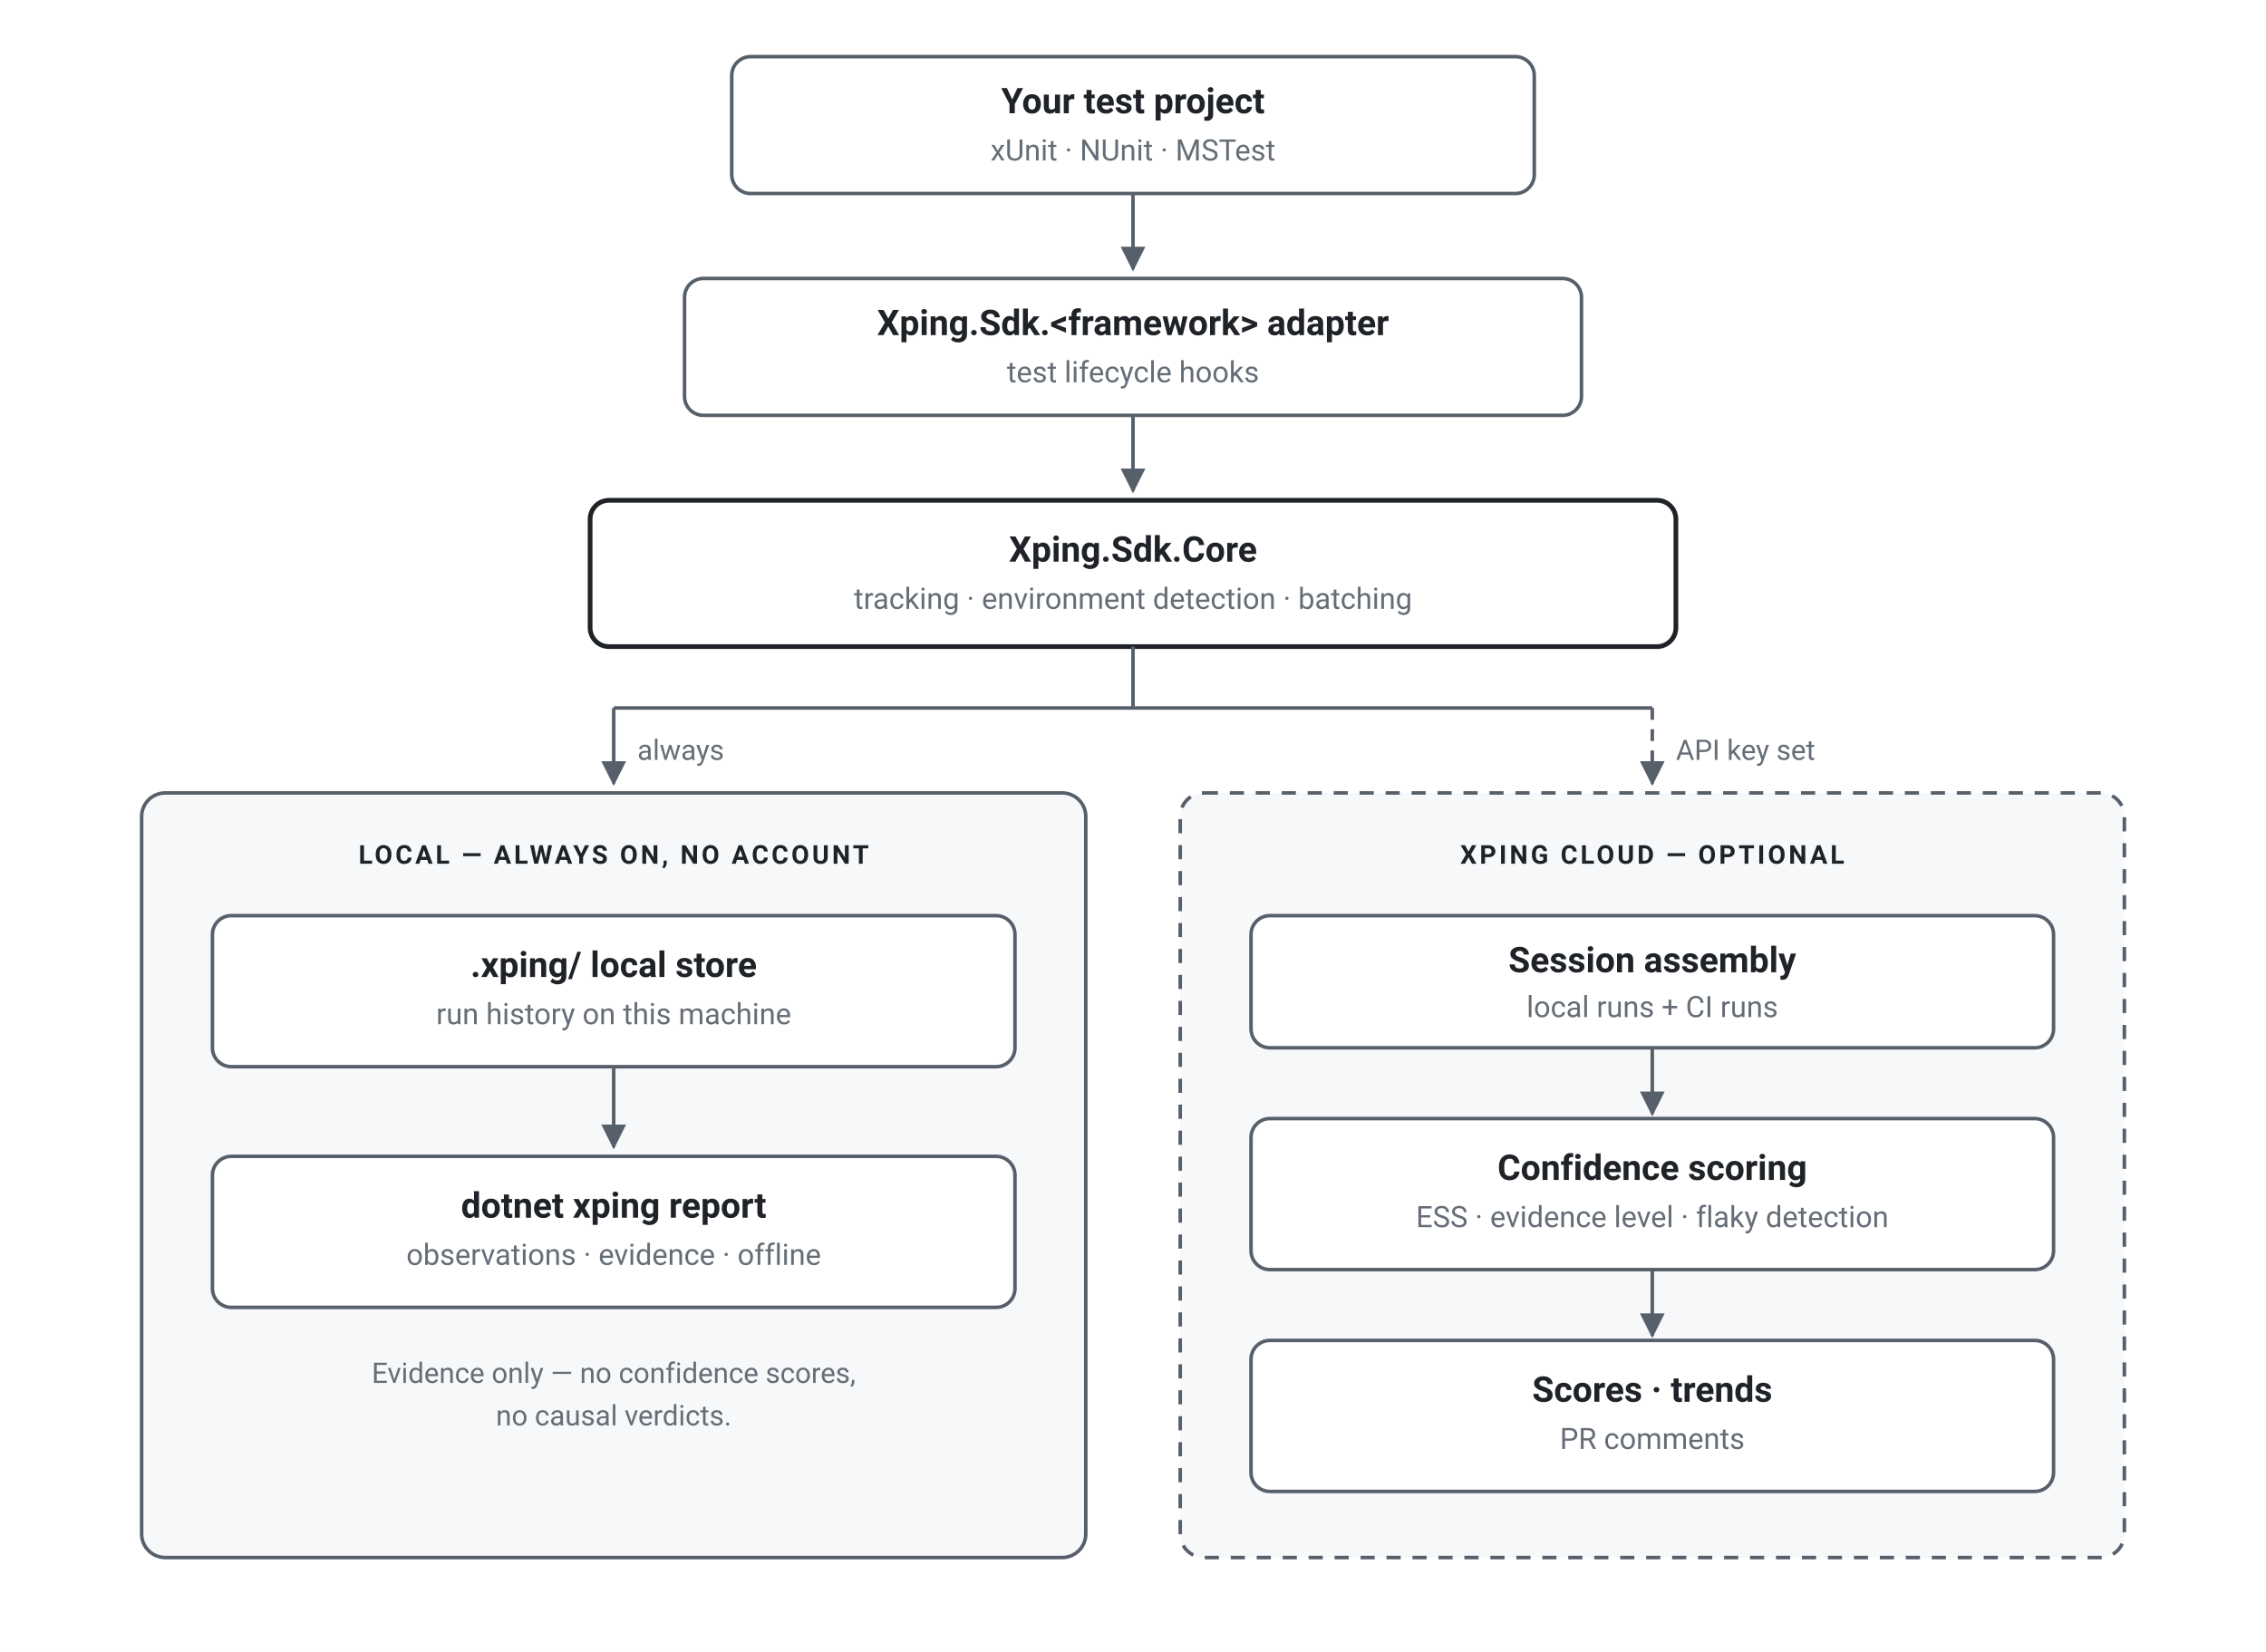
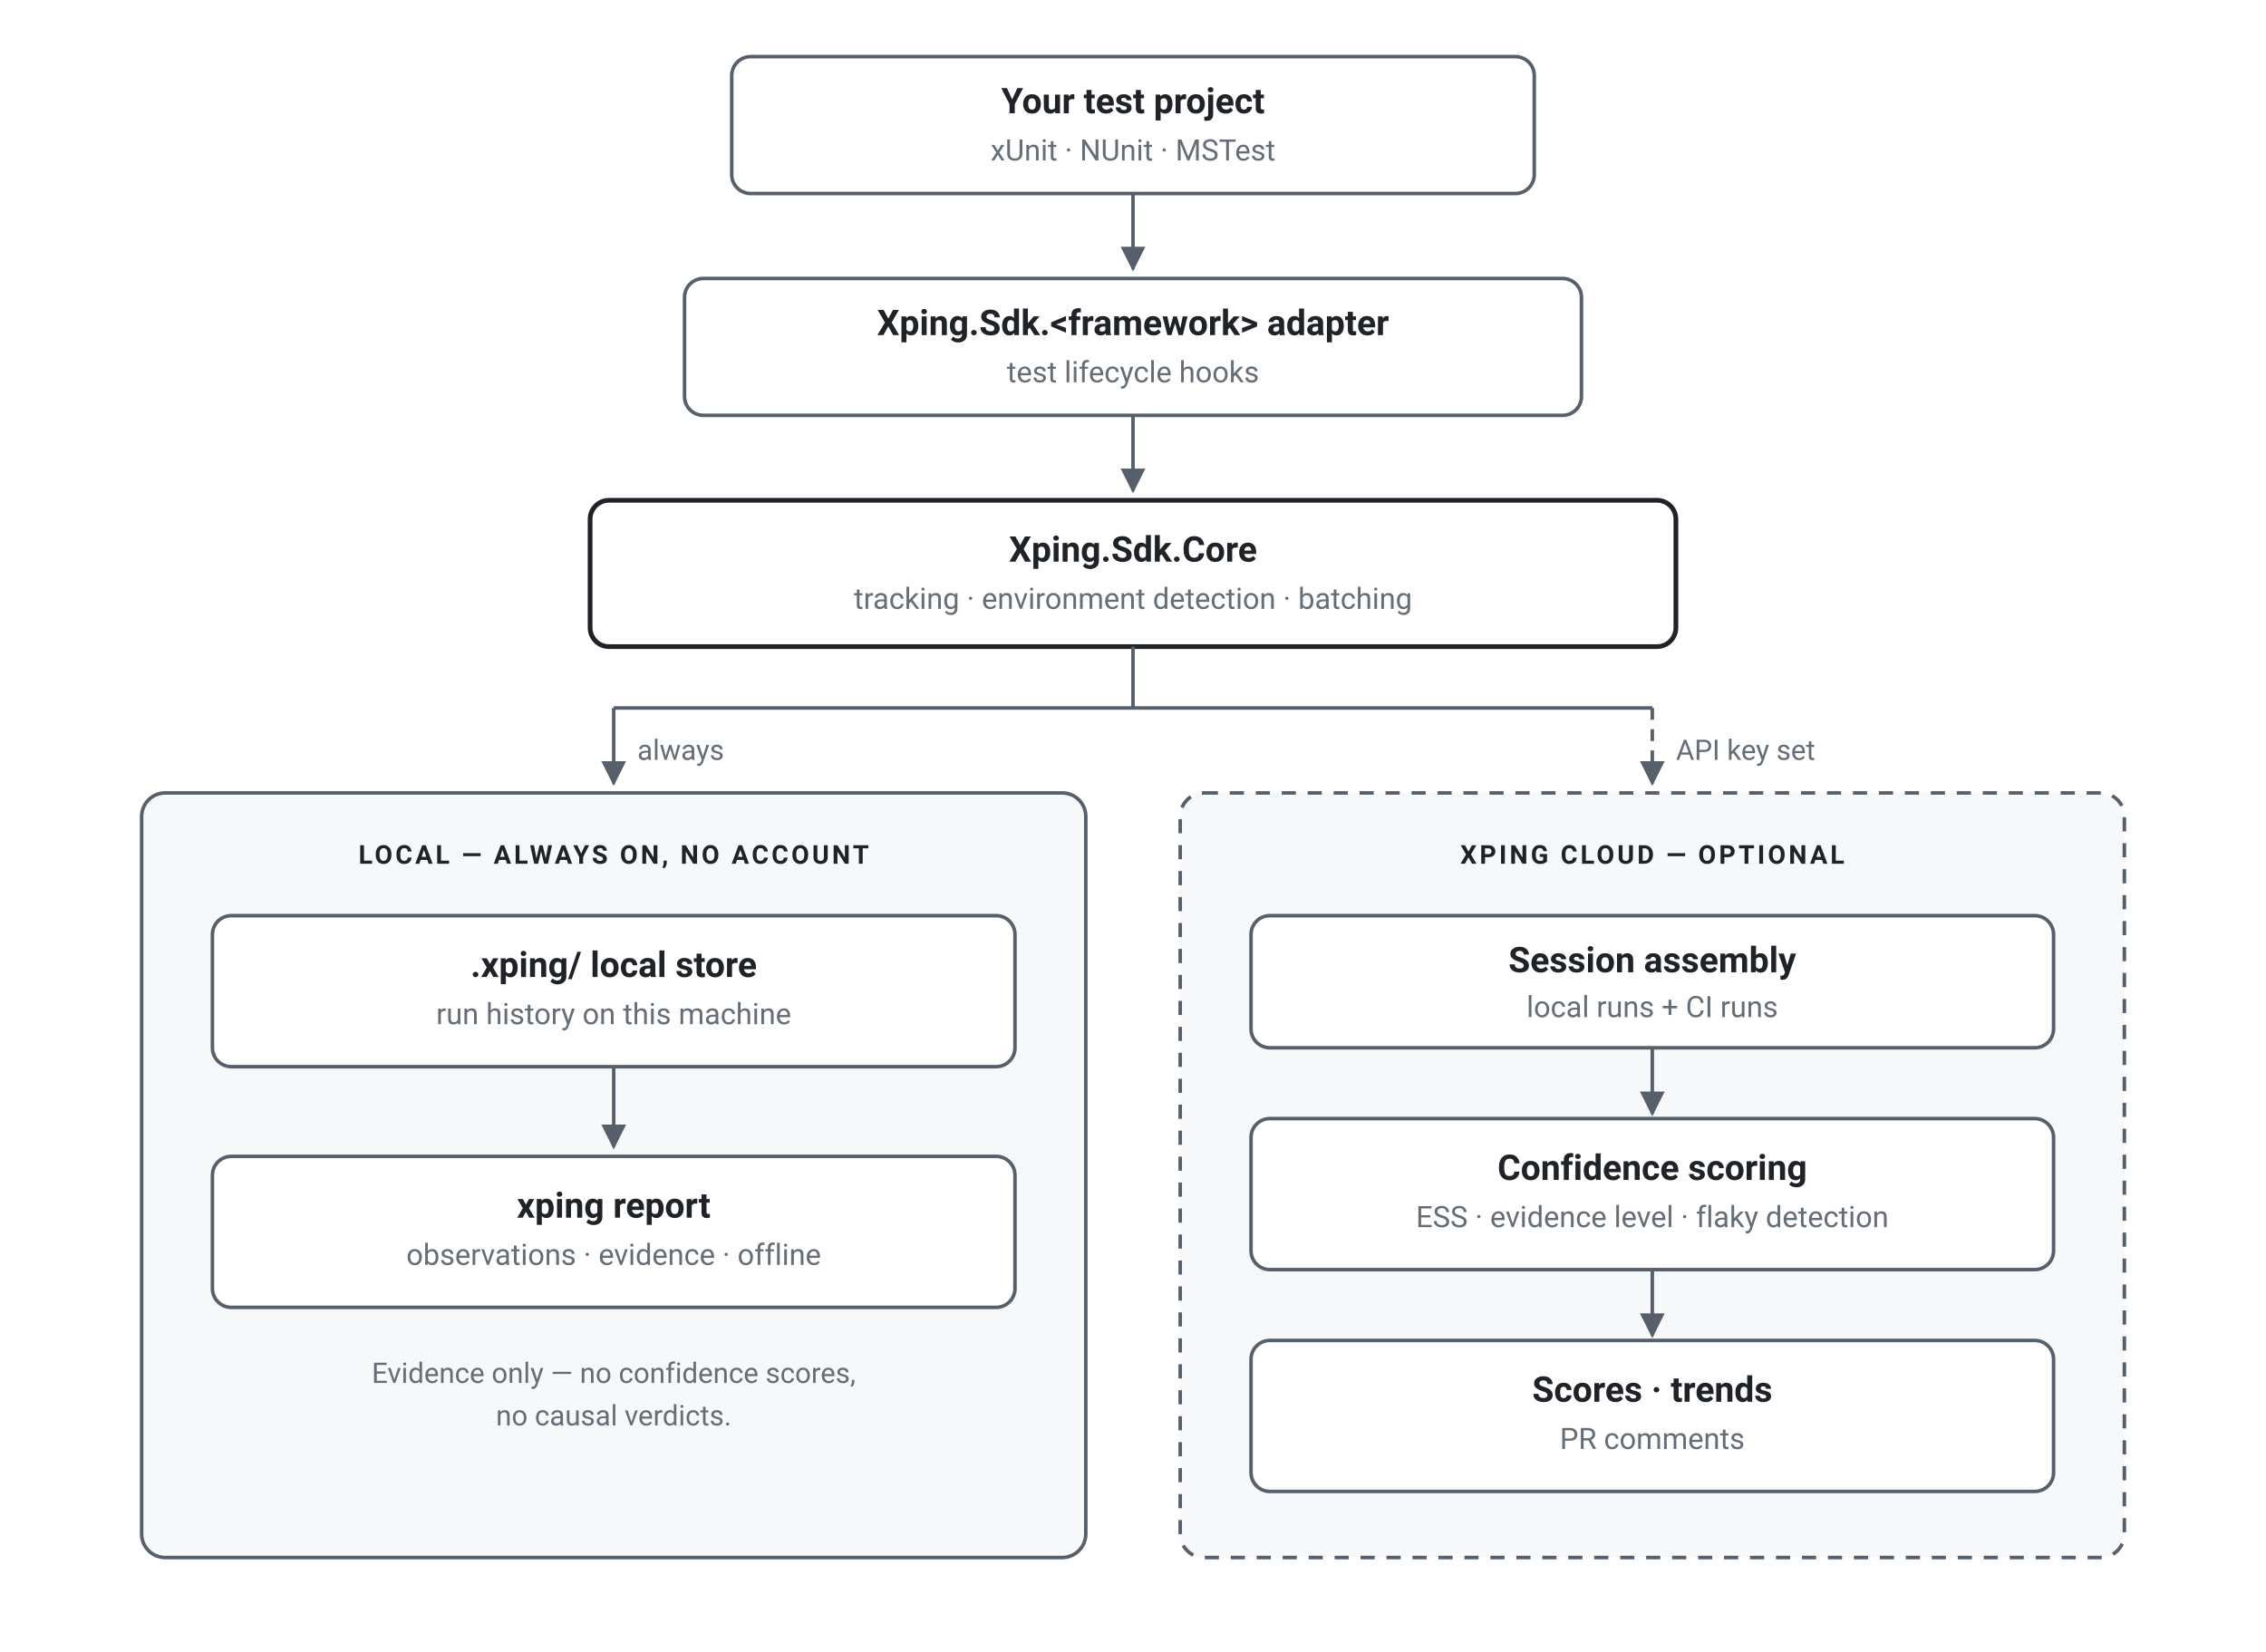
<svg xmlns="http://www.w3.org/2000/svg" viewBox="0 0 960 700" width="960" height="700" font-family="ui-sans-serif, -apple-system, 'Segoe UI', Roboto, Helvetica, Arial, sans-serif">
  <defs>
    <marker id="arrow" viewBox="0 0 10 10" refX="9" refY="5" markerWidth="7" markerHeight="7" orient="auto-start-reverse">
      <path d="M 0 0 L 10 5 L 0 10 z" fill="#57606a" />
    </marker>
  </defs>
  <rect width="960" height="700" fill="#ffffff" />
  <rect x="310" y="24" width="340" height="58" rx="8" fill="#ffffff" stroke="#57606a" stroke-width="1.5" />
  <text x="480" y="48" text-anchor="middle" font-size="15" font-weight="600" fill="#1f2328">Your test project</text>
  <text x="480" y="68" text-anchor="middle" font-size="12.5" fill="#656d76">xUnit · NUnit · MSTest</text>
  <line x1="480" y1="82" x2="480" y2="114" stroke="#57606a" stroke-width="1.5" marker-end="url(#arrow)" />
  <rect x="290" y="118" width="380" height="58" rx="8" fill="#ffffff" stroke="#57606a" stroke-width="1.5" />
  <text x="480" y="142" text-anchor="middle" font-size="15" font-weight="600" fill="#1f2328">Xping.Sdk.&lt;framework&gt; adapter</text>
  <text x="480" y="162" text-anchor="middle" font-size="12.5" fill="#656d76">test lifecycle hooks</text>
  <line x1="480" y1="176" x2="480" y2="208" stroke="#57606a" stroke-width="1.5" marker-end="url(#arrow)" />
  <rect x="250" y="212" width="460" height="62" rx="8" fill="#ffffff" stroke="#1f2328" stroke-width="2" />
  <text x="480" y="238" text-anchor="middle" font-size="15" font-weight="600" fill="#1f2328">Xping.Sdk.Core</text>
  <text x="480" y="258" text-anchor="middle" font-size="12.5" fill="#656d76">tracking · environment detection · batching</text>
  <line x1="480" y1="274" x2="480" y2="300" stroke="#57606a" stroke-width="1.5" />
  <line x1="260" y1="300" x2="700" y2="300" stroke="#57606a" stroke-width="1.5" />
  <line x1="260" y1="300" x2="260" y2="332" stroke="#57606a" stroke-width="1.5" marker-end="url(#arrow)" />
  <line x1="700" y1="300" x2="700" y2="332" stroke="#57606a" stroke-width="1.5" stroke-dasharray="5 4" marker-end="url(#arrow)" />
  <text x="270" y="322" font-size="12" fill="#656d76">always</text>
  <text x="710" y="322" font-size="12" fill="#656d76">API key set</text>
  <rect x="60" y="336" width="400" height="324" rx="10" fill="#f6f8fa" stroke="#57606a" stroke-width="1.5" />
  <text x="260" y="366" text-anchor="middle" font-size="11" font-weight="700" letter-spacing="1.2" fill="#1f2328">LOCAL — ALWAYS ON, NO ACCOUNT</text>
  <rect x="90" y="388" width="340" height="64" rx="8" fill="#ffffff" stroke="#57606a" stroke-width="1.5" />
  <text x="260" y="414" text-anchor="middle" font-size="15" font-weight="600" fill="#1f2328">.xping/ local store</text>
  <text x="260" y="434" text-anchor="middle" font-size="12.5" fill="#656d76">run history on this machine</text>
  <line x1="260" y1="452" x2="260" y2="486" stroke="#57606a" stroke-width="1.5" marker-end="url(#arrow)" />
  <rect x="90" y="490" width="340" height="64" rx="8" fill="#ffffff" stroke="#57606a" stroke-width="1.5" />
-   <text x="260" y="516" text-anchor="middle" font-size="15" font-weight="600" fill="#1f2328">dotnet xping report</text>
+   <text x="260" y="516" text-anchor="middle" font-size="15" font-weight="600" fill="#1f2328">xping report</text>
  <text x="260" y="536" text-anchor="middle" font-size="12.5" fill="#656d76">observations · evidence · offline</text>
  <text x="260" y="586" text-anchor="middle" font-size="12" fill="#656d76">Evidence only — no confidence scores,</text>
  <text x="260" y="604" text-anchor="middle" font-size="12" fill="#656d76">no causal verdicts.</text>
  <rect x="500" y="336" width="400" height="324" rx="10" fill="#f6f8fa" stroke="#57606a" stroke-width="1.5" stroke-dasharray="6 5" />
  <text x="700" y="366" text-anchor="middle" font-size="11" font-weight="700" letter-spacing="1.2" fill="#1f2328">XPING CLOUD — OPTIONAL</text>
  <rect x="530" y="388" width="340" height="56" rx="8" fill="#ffffff" stroke="#57606a" stroke-width="1.5" />
  <text x="700" y="412" text-anchor="middle" font-size="15" font-weight="600" fill="#1f2328">Session assembly</text>
  <text x="700" y="431" text-anchor="middle" font-size="12.5" fill="#656d76">local runs + CI runs</text>
  <line x1="700" y1="444" x2="700" y2="472" stroke="#57606a" stroke-width="1.5" marker-end="url(#arrow)" />
  <rect x="530" y="474" width="340" height="64" rx="8" fill="#ffffff" stroke="#57606a" stroke-width="1.5" />
  <text x="700" y="500" text-anchor="middle" font-size="15" font-weight="600" fill="#1f2328">Confidence scoring</text>
  <text x="700" y="520" text-anchor="middle" font-size="12.5" fill="#656d76">ESS · evidence level · flaky detection</text>
  <line x1="700" y1="538" x2="700" y2="566" stroke="#57606a" stroke-width="1.5" marker-end="url(#arrow)" />
  <rect x="530" y="568" width="340" height="64" rx="8" fill="#ffffff" stroke="#57606a" stroke-width="1.5" />
  <text x="700" y="594" text-anchor="middle" font-size="15" font-weight="600" fill="#1f2328">Scores · trends</text>
  <text x="700" y="614" text-anchor="middle" font-size="12.5" fill="#656d76">PR comments</text>
</svg>
